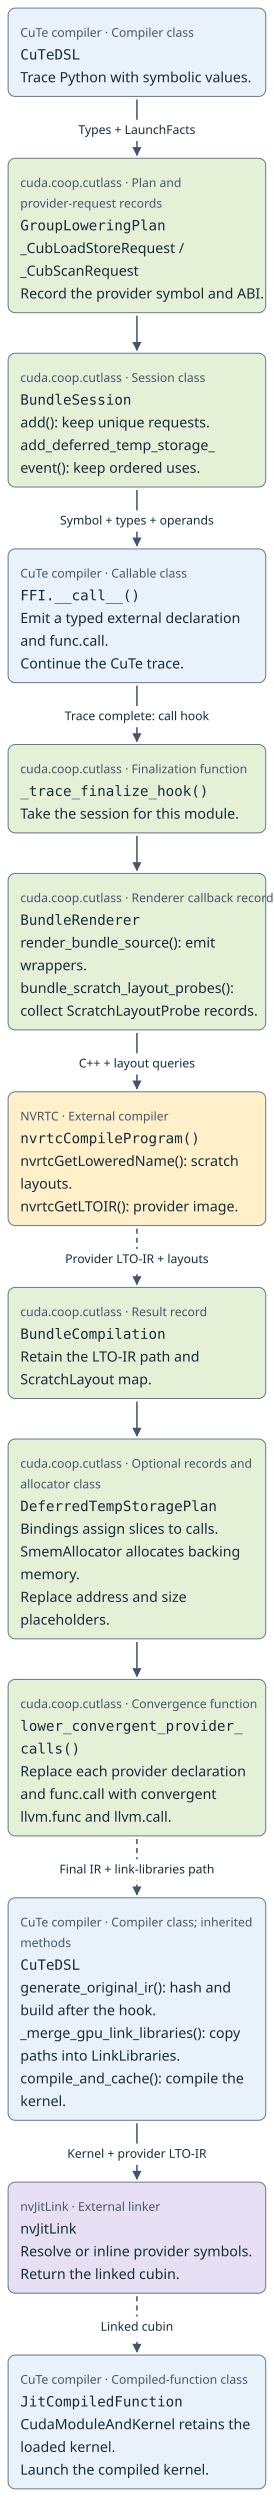
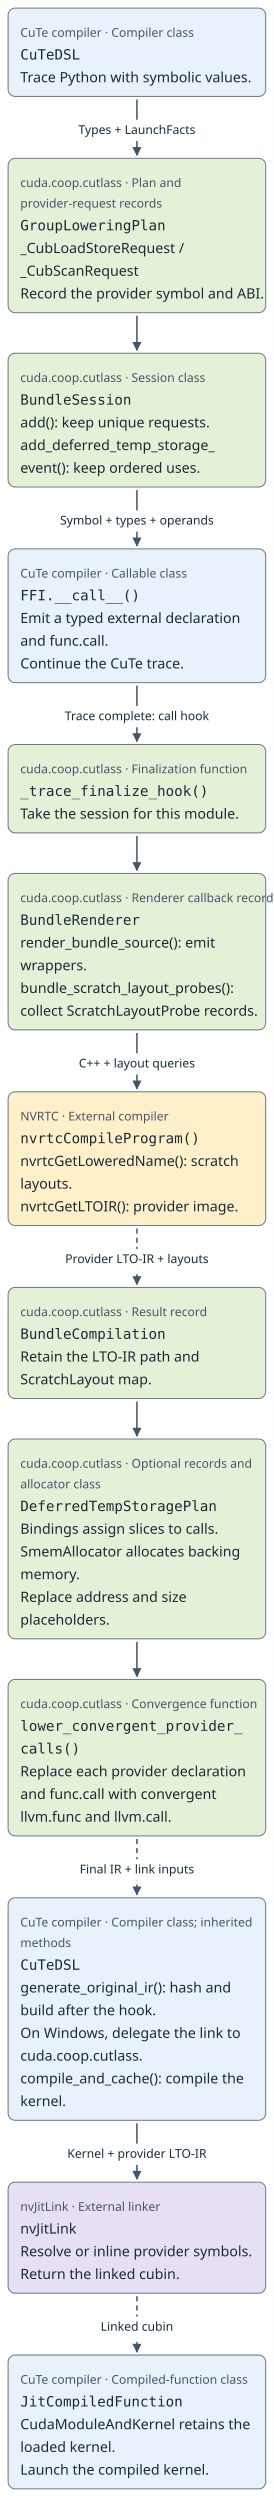
<svg xmlns="http://www.w3.org/2000/svg" role="img" aria-labelledby="cutlass-handoffs-classes-title cutlass-handoffs-classes-desc" viewBox="0 0 270 2465">
  <defs>
    <marker id="cutlass-handoffs-classes-arrow" viewBox="0 0 10 10" refX="9" refY="5" markerWidth="6" markerHeight="6" orient="auto">
      <path d="M0 0L10 5L0 10Z" fill="#44556b" />
    </marker>
  </defs>
  <rect width="270" height="2465" fill="#ffffff" />
  <g data-node="CuTeDSL" role="group" aria-label="CuTe compiler. Compiler class. CuTeDSL. Trace Python with symbolic values.">
    <rect x="8" y="8" width="254" height="87.1" rx="7" fill="#e9f2fb" stroke="#68798b" stroke-width="1" />
    <text x="20" y="36.3" font-family="sans-serif" font-size="12px" font-weight="400" fill="#44556b">CuTe compiler · Compiler class</text>
    <text x="20" y="58.7" font-family="ui-monospace, SFMono-Regular, Consolas, monospace" font-size="14px" font-weight="500" fill="#172b3a">CuTeDSL</text>
    <text x="20" y="81.1" font-family="sans-serif" font-size="14px" font-weight="400" fill="#172b3a">Trace Python with symbolic values.</text>
  </g>
  <path d="M135 98.1V153.1" marker-end="url(#cutlass-handoffs-classes-arrow)" fill="none" stroke="#44556b" stroke-width="1.5" />
  <rect x="73.801" y="118.1" width="122.398" height="21" fill="#ffffff" />
  <text x="135" y="132.1" text-anchor="middle" font-family="sans-serif" font-size="12px" font-weight="400" fill="#172b3a">Types + LaunchFacts</text>
  <g data-node="GroupLoweringPlan" role="group" aria-label="cuda.coop.cutlass. Plan and provider-request records. GroupLoweringPlan. _CubLoadStoreRequest / _CubScanRequest. Record the provider symbol and ABI.">
    <rect x="8" y="156.1" width="254" height="152.2" rx="7" fill="#e5f1d7" stroke="#68798b" stroke-width="1" />
    <text x="20" y="184.4" font-family="sans-serif" font-size="12px" font-weight="400" fill="#44556b">cuda.coop.cutlass · Plan and</text>
    <text x="20" y="204.7" font-family="sans-serif" font-size="12px" font-weight="400" fill="#44556b">provider-request records</text>
    <text x="20" y="227.1" font-family="ui-monospace, SFMono-Regular, Consolas, monospace" font-size="14px" font-weight="500" fill="#172b3a">GroupLoweringPlan</text>
    <text x="20" y="249.5" font-family="sans-serif" font-size="14px" font-weight="400" fill="#172b3a">_CubLoadStoreRequest /</text>
    <text x="20" y="271.9" font-family="sans-serif" font-size="14px" font-weight="400" fill="#172b3a">_CubScanRequest</text>
    <text x="20" y="294.3" font-family="sans-serif" font-size="14px" font-weight="400" fill="#172b3a">Record the provider symbol and ABI.</text>
  </g>
  <path d="M135 311.3V345.3" marker-end="url(#cutlass-handoffs-classes-arrow)" fill="none" stroke="#44556b" stroke-width="1.5" />
  <g data-node="BundleSession" role="group" aria-label="cuda.coop.cutlass. Session class. BundleSession. add(): keep unique requests.. add_deferred_temp_storage_event(): keep ordered uses.">
    <rect x="8" y="348.3" width="254" height="131.9" rx="7" fill="#e5f1d7" stroke="#68798b" stroke-width="1" />
    <text x="20" y="376.6" font-family="sans-serif" font-size="12px" font-weight="400" fill="#44556b">cuda.coop.cutlass · Session class</text>
    <text x="20" y="399" font-family="ui-monospace, SFMono-Regular, Consolas, monospace" font-size="14px" font-weight="500" fill="#172b3a">BundleSession</text>
    <text x="20" y="421.4" font-family="sans-serif" font-size="14px" font-weight="400" fill="#172b3a">add(): keep unique requests.</text>
    <text x="20" y="443.8" font-family="sans-serif" font-size="14px" font-weight="400" fill="#172b3a">add_deferred_temp_storage_</text>
    <text x="20" y="466.2" font-family="sans-serif" font-size="14px" font-weight="400" fill="#172b3a">event(): keep ordered uses.</text>
  </g>
  <path d="M135 483.2V538.2" marker-end="url(#cutlass-handoffs-classes-arrow)" fill="none" stroke="#44556b" stroke-width="1.5" />
  <rect x="57.957" y="503.2" width="154.086" height="21" fill="#ffffff" />
  <text x="135" y="517.2" text-anchor="middle" font-family="sans-serif" font-size="12px" font-weight="400" fill="#172b3a">Symbol + types + operands</text>
  <g data-node="FFI.__call__()" role="group" aria-label="CuTe compiler. Callable class. FFI.__call__(). Emit a typed external declaration and func.call.. Continue the CuTe trace.">
    <rect x="8" y="541.2" width="254" height="131.9" rx="7" fill="#e9f2fb" stroke="#68798b" stroke-width="1" />
    <text x="20" y="569.5" font-family="sans-serif" font-size="12px" font-weight="400" fill="#44556b">CuTe compiler · Callable class</text>
    <text x="20" y="591.9" font-family="ui-monospace, SFMono-Regular, Consolas, monospace" font-size="14px" font-weight="500" fill="#172b3a">FFI.__call__()</text>
    <text x="20" y="614.3" font-family="sans-serif" font-size="14px" font-weight="400" fill="#172b3a">Emit a typed external declaration</text>
    <text x="20" y="636.7" font-family="sans-serif" font-size="14px" font-weight="400" fill="#172b3a">and func.call.</text>
    <text x="20" y="659.1" font-family="sans-serif" font-size="14px" font-weight="400" fill="#172b3a">Continue the CuTe trace.</text>
  </g>
  <path d="M135 676.1V731.1" marker-end="url(#cutlass-handoffs-classes-arrow)" fill="none" stroke="#44556b" stroke-width="1.5" />
  <rect x="62.858" y="696.1" width="144.283" height="21" fill="#ffffff" />
  <text x="135" y="710.1" text-anchor="middle" font-family="sans-serif" font-size="12px" font-weight="400" fill="#172b3a">Trace complete: call hook</text>
  <g data-node="_trace_finalize_hook()" role="group" aria-label="cuda.coop.cutlass. Finalization function. _trace_finalize_hook(). Take the session for this module.">
    <rect x="8" y="734.1" width="254" height="87.1" rx="7" fill="#e5f1d7" stroke="#68798b" stroke-width="1" />
    <text x="20" y="762.4" font-family="sans-serif" font-size="12px" font-weight="400" fill="#44556b">cuda.coop.cutlass · Finalization function</text>
    <text x="20" y="784.8" font-family="ui-monospace, SFMono-Regular, Consolas, monospace" font-size="14px" font-weight="500" fill="#172b3a">_trace_finalize_hook()</text>
    <text x="20" y="807.2" font-family="sans-serif" font-size="14px" font-weight="400" fill="#172b3a">Take the session for this module.</text>
  </g>
  <path d="M135 824.2V858.2" marker-end="url(#cutlass-handoffs-classes-arrow)" fill="none" stroke="#44556b" stroke-width="1.5" />
  <g data-node="BundleRenderer" role="group" aria-label="cuda.coop.cutlass. Renderer callback record. BundleRenderer. render_bundle_source(): emit wrappers.. bundle_scratch_layout_probes(): collect ScratchLayoutProbe records.">
    <rect x="8" y="861.2" width="254" height="154.3" rx="7" fill="#e5f1d7" stroke="#68798b" stroke-width="1" />
    <text x="20" y="889.5" font-family="sans-serif" font-size="12px" font-weight="400" fill="#44556b">cuda.coop.cutlass · Renderer callback record</text>
    <text x="20" y="911.9" font-family="ui-monospace, SFMono-Regular, Consolas, monospace" font-size="14px" font-weight="500" fill="#172b3a">BundleRenderer</text>
    <text x="20" y="934.3" font-family="sans-serif" font-size="14px" font-weight="400" fill="#172b3a">render_bundle_source(): emit</text>
    <text x="20" y="956.7" font-family="sans-serif" font-size="14px" font-weight="400" fill="#172b3a">wrappers.</text>
    <text x="20" y="979.1" font-family="sans-serif" font-size="14px" font-weight="400" fill="#172b3a">bundle_scratch_layout_probes():</text>
    <text x="20" y="1001.5" font-family="sans-serif" font-size="14px" font-weight="400" fill="#172b3a">collect ScratchLayoutProbe records.</text>
  </g>
  <path d="M135 1018.5V1073.5" marker-end="url(#cutlass-handoffs-classes-arrow)" fill="none" stroke="#44556b" stroke-width="1.5" />
  <rect x="75.465" y="1038.5" width="119.07" height="21" fill="#ffffff" />
  <text x="135" y="1052.5" text-anchor="middle" font-family="sans-serif" font-size="12px" font-weight="400" fill="#172b3a">C++ + layout queries</text>
  <g data-node="nvrtcCompileProgram()" role="group" aria-label="NVRTC. External compiler. nvrtcCompileProgram(). nvrtcGetLoweredName(): scratch layouts.. nvrtcGetLTOIR(): provider image.">
    <rect x="8" y="1076.5" width="254" height="131.9" rx="7" fill="#fff0c9" stroke="#68798b" stroke-width="1" />
    <text x="20" y="1104.8" font-family="sans-serif" font-size="12px" font-weight="400" fill="#44556b">NVRTC · External compiler</text>
    <text x="20" y="1127.2" font-family="ui-monospace, SFMono-Regular, Consolas, monospace" font-size="14px" font-weight="500" fill="#172b3a">nvrtcCompileProgram()</text>
    <text x="20" y="1149.6" font-family="sans-serif" font-size="14px" font-weight="400" fill="#172b3a">nvrtcGetLoweredName(): scratch</text>
    <text x="20" y="1172" font-family="sans-serif" font-size="14px" font-weight="400" fill="#172b3a">layouts.</text>
    <text x="20" y="1194.4" font-family="sans-serif" font-size="14px" font-weight="400" fill="#172b3a">nvrtcGetLTOIR(): provider image.</text>
  </g>
  <path d="M135 1211.4V1266.4" marker-end="url(#cutlass-handoffs-classes-arrow)" stroke-dasharray="5 4" fill="none" stroke="#44556b" stroke-width="1.5" />
  <rect x="62.029" y="1231.4" width="145.941" height="21" fill="#ffffff" />
  <text x="135" y="1245.4" text-anchor="middle" font-family="sans-serif" font-size="12px" font-weight="400" fill="#172b3a">Provider LTO-IR + layouts</text>
  <g data-node="BundleCompilation" role="group" aria-label="cuda.coop.cutlass. Result record. BundleCompilation. Retain the LTO-IR path and ScratchLayout map.">
    <rect x="8" y="1269.4" width="254" height="109.5" rx="7" fill="#e5f1d7" stroke="#68798b" stroke-width="1" />
    <text x="20" y="1297.7" font-family="sans-serif" font-size="12px" font-weight="400" fill="#44556b">cuda.coop.cutlass · Result record</text>
    <text x="20" y="1320.1" font-family="ui-monospace, SFMono-Regular, Consolas, monospace" font-size="14px" font-weight="500" fill="#172b3a">BundleCompilation</text>
    <text x="20" y="1342.5" font-family="sans-serif" font-size="14px" font-weight="400" fill="#172b3a">Retain the LTO-IR path and</text>
    <text x="20" y="1364.9" font-family="sans-serif" font-size="14px" font-weight="400" fill="#172b3a">ScratchLayout map.</text>
  </g>
  <path d="M135 1381.9V1415.9" marker-end="url(#cutlass-handoffs-classes-arrow)" fill="none" stroke="#44556b" stroke-width="1.5" />
  <g data-node="DeferredTempStoragePlan" role="group" aria-label="cuda.coop.cutlass. Optional records and allocator class. DeferredTempStoragePlan. Bindings assign slices to calls.. SmemAllocator allocates backing memory.. Replace address and size placeholders.">
    <rect x="8" y="1418.9" width="254" height="197" rx="7" fill="#e5f1d7" stroke="#68798b" stroke-width="1" />
    <text x="20" y="1447.2" font-family="sans-serif" font-size="12px" font-weight="400" fill="#44556b">cuda.coop.cutlass · Optional records and</text>
    <text x="20" y="1467.5" font-family="sans-serif" font-size="12px" font-weight="400" fill="#44556b">allocator class</text>
    <text x="20" y="1489.9" font-family="ui-monospace, SFMono-Regular, Consolas, monospace" font-size="14px" font-weight="500" fill="#172b3a">DeferredTempStoragePlan</text>
    <text x="20" y="1512.3" font-family="sans-serif" font-size="14px" font-weight="400" fill="#172b3a">Bindings assign slices to calls.</text>
    <text x="20" y="1534.7" font-family="sans-serif" font-size="14px" font-weight="400" fill="#172b3a">SmemAllocator allocates backing</text>
    <text x="20" y="1557.1" font-family="sans-serif" font-size="14px" font-weight="400" fill="#172b3a">memory.</text>
    <text x="20" y="1579.5" font-family="sans-serif" font-size="14px" font-weight="400" fill="#172b3a">Replace address and size</text>
    <text x="20" y="1601.9" font-family="sans-serif" font-size="14px" font-weight="400" fill="#172b3a">placeholders.</text>
  </g>
  <path d="M135 1618.9V1652.9" marker-end="url(#cutlass-handoffs-classes-arrow)" fill="none" stroke="#44556b" stroke-width="1.5" />
  <g data-node="lower_convergent_provider_calls()" role="group" aria-label="cuda.coop.cutlass. Convergence function. lower_convergent_provider_calls(). Replace each provider declaration and func.call with convergent llvm.func and llvm.call.">
    <rect x="8" y="1655.9" width="254" height="154.3" rx="7" fill="#e5f1d7" stroke="#68798b" stroke-width="1" />
    <text x="20" y="1684.2" font-family="sans-serif" font-size="12px" font-weight="400" fill="#44556b">cuda.coop.cutlass · Convergence function</text>
    <text x="20" y="1706.6" font-family="ui-monospace, SFMono-Regular, Consolas, monospace" font-size="14px" font-weight="500" fill="#172b3a">lower_convergent_provider_</text>
    <text x="20" y="1729" font-family="ui-monospace, SFMono-Regular, Consolas, monospace" font-size="14px" font-weight="500" fill="#172b3a">calls()</text>
    <text x="20" y="1751.4" font-family="sans-serif" font-size="14px" font-weight="400" fill="#172b3a">Replace each provider declaration</text>
    <text x="20" y="1773.8" font-family="sans-serif" font-size="14px" font-weight="400" fill="#172b3a">and func.call with convergent</text>
    <text x="20" y="1796.2" font-family="sans-serif" font-size="14px" font-weight="400" fill="#172b3a">llvm.func and llvm.call.</text>
  </g>
  <path d="M135 1813.2V1868.2" marker-end="url(#cutlass-handoffs-classes-arrow)" stroke-dasharray="5 4" fill="none" stroke="#44556b" stroke-width="1.5" />
  <rect x="58.139" y="1833.2" width="153.723" height="21" fill="#ffffff" />
-   <text x="135" y="1847.2" text-anchor="middle" font-family="sans-serif" font-size="12px" font-weight="400" fill="#172b3a">Final IR + link-libraries path</text>
+   <text x="135" y="1847.2" text-anchor="middle" font-family="sans-serif" font-size="12px" font-weight="400" fill="#172b3a">Final IR + link inputs</text>
  <g data-node="CuTeDSL" role="group" aria-label="CuTe compiler. Compiler class; inherited methods. CuTeDSL. generate_original_ir(): hash and build after the hook.. _merge_gpu_link_libraries(): copy paths into LinkLibraries.. compile_and_cache(): compile the kernel.">
    <rect x="8" y="1871.2" width="254" height="219.4" rx="7" fill="#e9f2fb" stroke="#68798b" stroke-width="1" />
    <text x="20" y="1899.5" font-family="sans-serif" font-size="12px" font-weight="400" fill="#44556b">CuTe compiler · Compiler class; inherited</text>
    <text x="20" y="1919.8" font-family="sans-serif" font-size="12px" font-weight="400" fill="#44556b">methods</text>
    <text x="20" y="1942.2" font-family="ui-monospace, SFMono-Regular, Consolas, monospace" font-size="14px" font-weight="500" fill="#172b3a">CuTeDSL</text>
    <text x="20" y="1964.6" font-family="sans-serif" font-size="14px" font-weight="400" fill="#172b3a">generate_original_ir(): hash and</text>
    <text x="20" y="1987" font-family="sans-serif" font-size="14px" font-weight="400" fill="#172b3a">build after the hook.</text>
-     <text x="20" y="2009.4" font-family="sans-serif" font-size="14px" font-weight="400" fill="#172b3a">_merge_gpu_link_libraries(): copy</text>
-     <text x="20" y="2031.8" font-family="sans-serif" font-size="14px" font-weight="400" fill="#172b3a">paths into LinkLibraries.</text>
+     <text x="20" y="2009.4" font-family="sans-serif" font-size="14px" font-weight="400" fill="#172b3a">On Windows, delegate the link to</text>
+     <text x="20" y="2031.8" font-family="sans-serif" font-size="14px" font-weight="400" fill="#172b3a">cuda.coop.cutlass.</text>
    <text x="20" y="2054.2" font-family="sans-serif" font-size="14px" font-weight="400" fill="#172b3a">compile_and_cache(): compile the</text>
    <text x="20" y="2076.6" font-family="sans-serif" font-size="14px" font-weight="400" fill="#172b3a">kernel.</text>
  </g>
  <path d="M135 2093.6V2148.6" marker-end="url(#cutlass-handoffs-classes-arrow)" fill="none" stroke="#44556b" stroke-width="1.5" />
  <rect x="64.361" y="2113.6" width="141.277" height="21" fill="#ffffff" />
  <text x="135" y="2127.6" text-anchor="middle" font-family="sans-serif" font-size="12px" font-weight="400" fill="#172b3a">Kernel + provider LTO-IR</text>
  <g data-node="nvJitLink" role="group" aria-label="nvJitLink. External linker. nvJitLink. Resolve or inline provider symbols.. Return the linked cubin.">
    <rect x="8" y="2151.6" width="254" height="109.5" rx="7" fill="#e7dff4" stroke="#68798b" stroke-width="1" />
    <text x="20" y="2179.9" font-family="sans-serif" font-size="12px" font-weight="400" fill="#44556b">nvJitLink · External linker</text>
    <text x="20" y="2202.3" font-family="sans-serif" font-size="14px" font-weight="500" fill="#172b3a">nvJitLink</text>
    <text x="20" y="2224.7" font-family="sans-serif" font-size="14px" font-weight="400" fill="#172b3a">Resolve or inline provider symbols.</text>
    <text x="20" y="2247.1" font-family="sans-serif" font-size="14px" font-weight="400" fill="#172b3a">Return the linked cubin.</text>
  </g>
  <path d="M135 2264.1V2319.1" marker-end="url(#cutlass-handoffs-classes-arrow)" stroke-dasharray="5 4" fill="none" stroke="#44556b" stroke-width="1.5" />
  <rect x="97.309" y="2284.1" width="75.383" height="21" fill="#ffffff" />
  <text x="135" y="2298.1" text-anchor="middle" font-family="sans-serif" font-size="12px" font-weight="400" fill="#172b3a">Linked cubin</text>
  <g data-node="JitCompiledFunction" role="group" aria-label="CuTe compiler. Compiled-function class. JitCompiledFunction. CudaModuleAndKernel retains the loaded kernel.. Launch the compiled kernel.">
    <rect x="8" y="2322.1" width="254" height="131.9" rx="7" fill="#e9f2fb" stroke="#68798b" stroke-width="1" />
    <text x="20" y="2350.4" font-family="sans-serif" font-size="12px" font-weight="400" fill="#44556b">CuTe compiler · Compiled-function class</text>
    <text x="20" y="2372.8" font-family="ui-monospace, SFMono-Regular, Consolas, monospace" font-size="14px" font-weight="500" fill="#172b3a">JitCompiledFunction</text>
    <text x="20" y="2395.2" font-family="sans-serif" font-size="14px" font-weight="400" fill="#172b3a">CudaModuleAndKernel retains the</text>
    <text x="20" y="2417.6" font-family="sans-serif" font-size="14px" font-weight="400" fill="#172b3a">loaded kernel.</text>
    <text x="20" y="2440" font-family="sans-serif" font-size="14px" font-weight="400" fill="#172b3a">Launch the compiled kernel.</text>
  </g>
</svg>
